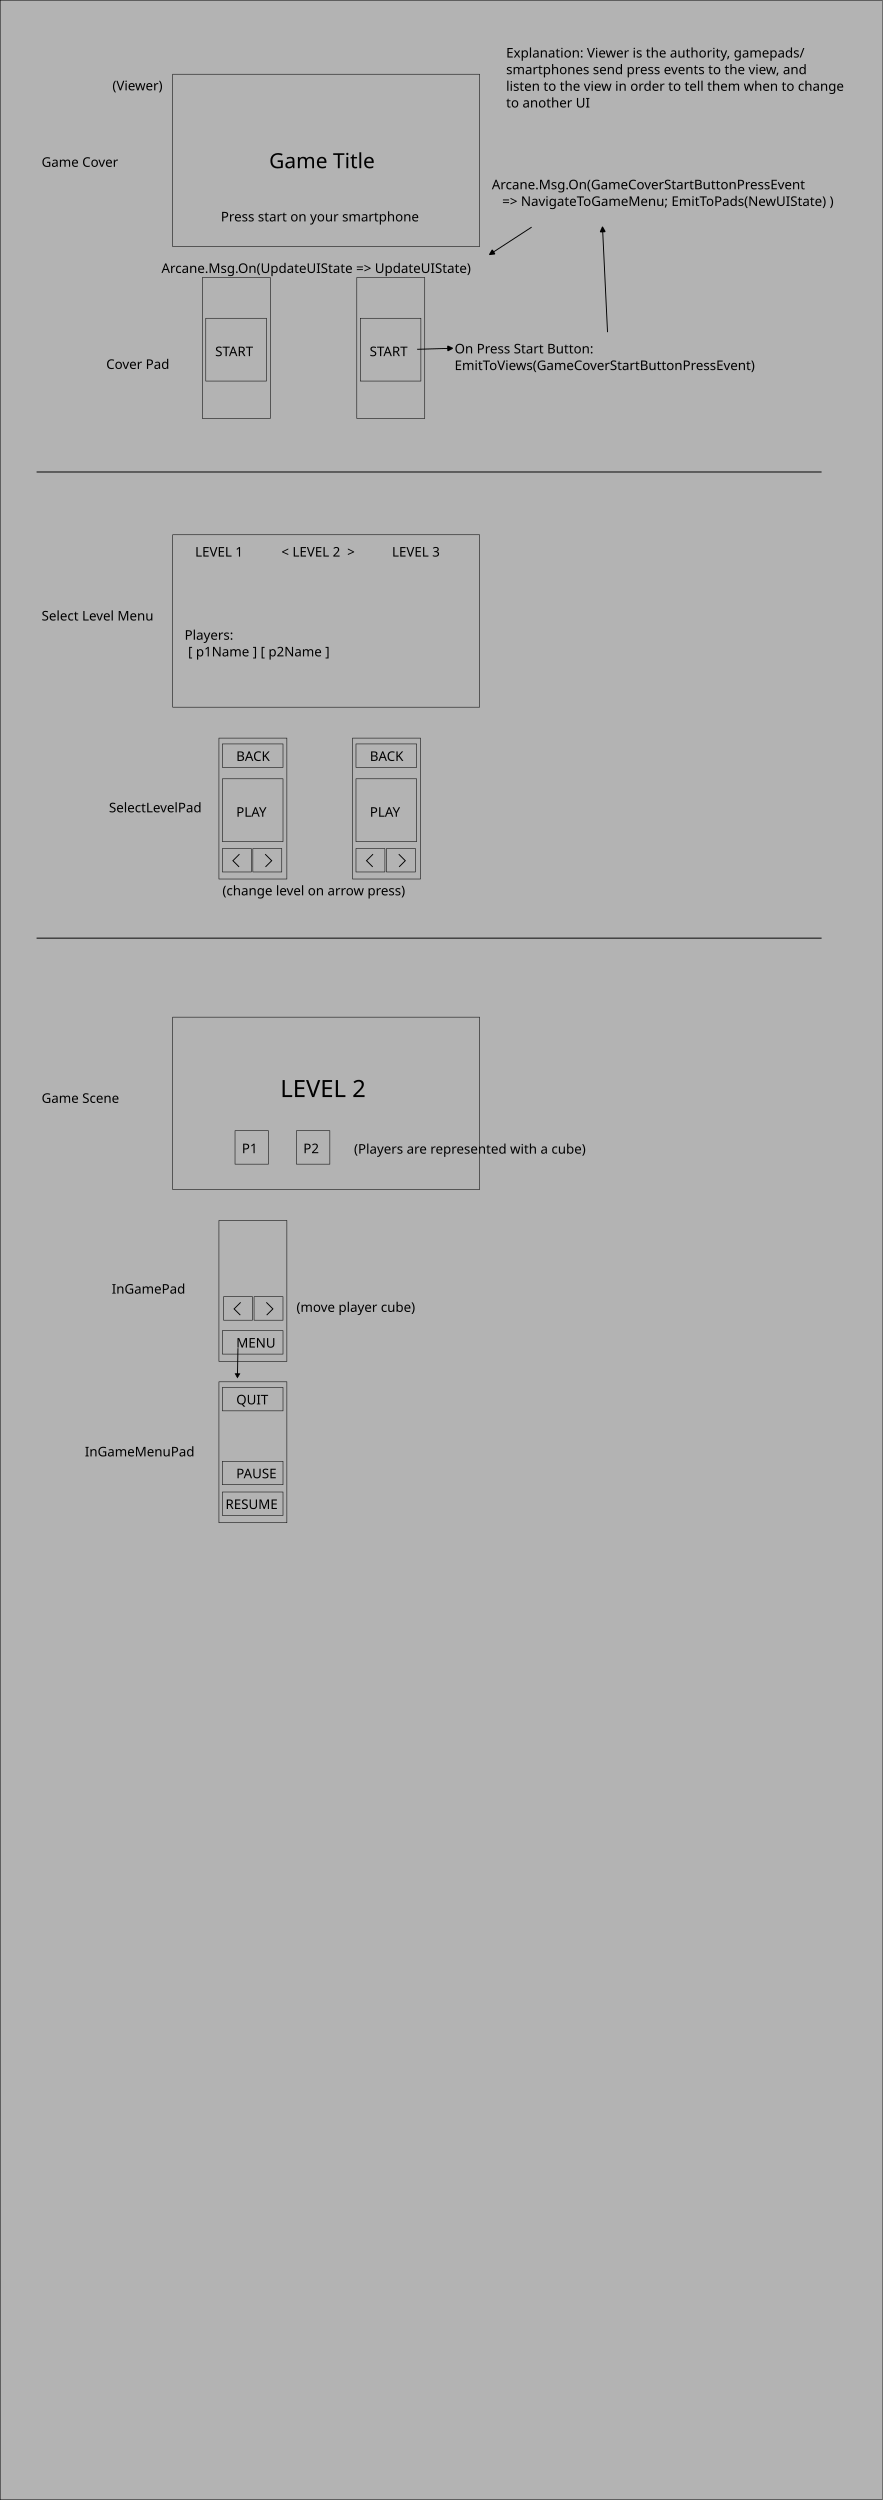
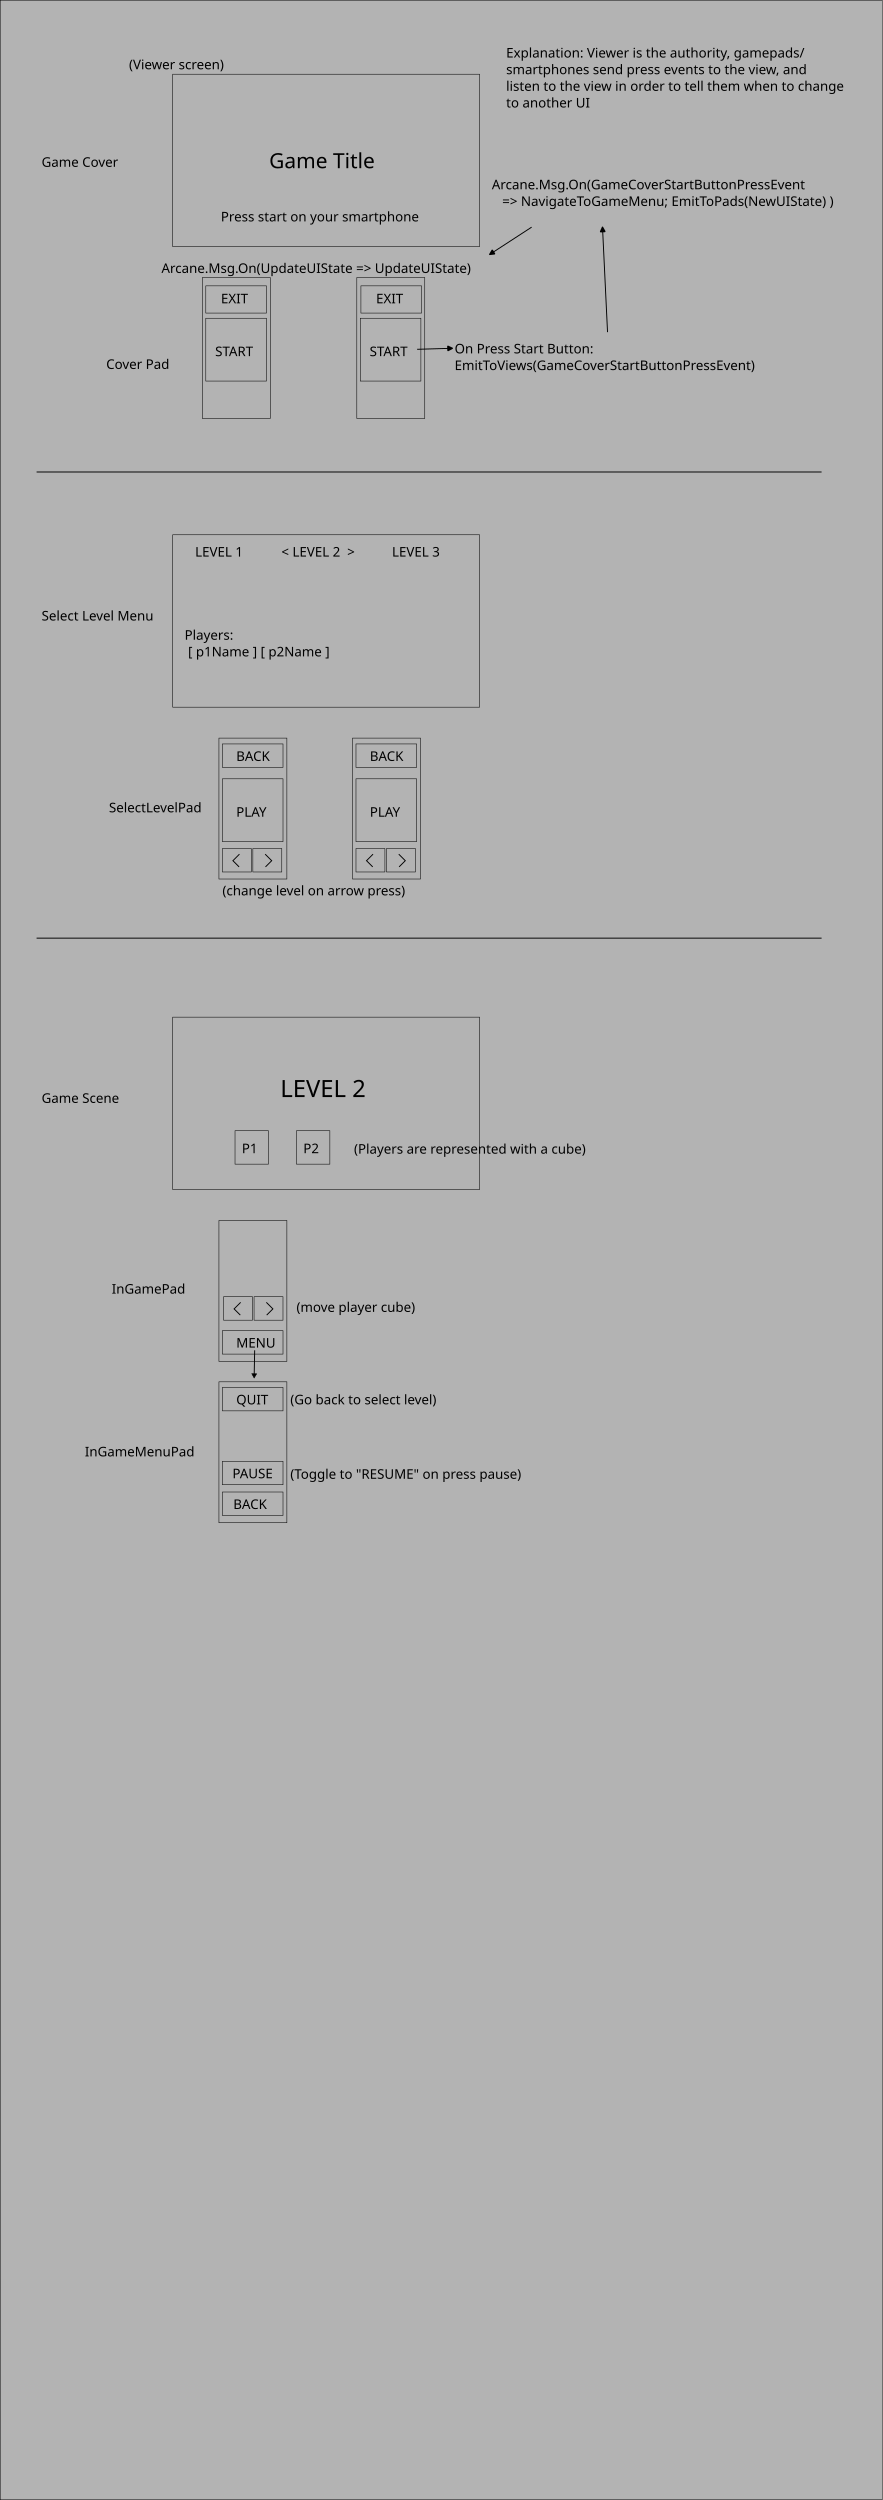
<svg xmlns="http://www.w3.org/2000/svg" width="467.56mm" height="1324.425mm" viewBox="0 0 467.56 1324.426" version="1.1" id="svg1">
  <defs id="defs1">
    <marker style="overflow:visible" id="Triangle" refX="0" refY="0" orient="auto-start-reverse" markerWidth="1" markerHeight="1" viewBox="0 0 1 1" preserveAspectRatio="xMidYMid">
      <path transform="scale(0.5)" style="fill:context-stroke;fill-rule:evenodd;stroke:context-stroke;stroke-width:1pt" d="M 5.77,0 -2.88,5 V -5 Z" id="path135" />
    </marker>
    <marker style="overflow:visible" id="RoundedArrow" refX="0" refY="0" orient="auto-start-reverse" markerWidth="1" markerHeight="1" viewBox="0 0 1 1" preserveAspectRatio="xMidYMid">
      <path transform="scale(0.7)" d="m -0.211,-4.106 6.422,3.211 a 1,1 90 0 1 0,1.789 L -0.211,4.106 A 1.236,1.236 31.717 0 1 -2,3 v -6 a 1.236,1.236 148.283 0 1 1.789,-1.106 z" style="fill:context-stroke;fill-rule:evenodd;stroke:none" id="path8" />
    </marker>
    <rect x="405.169" y="735.23" width="136.573" height="53.157" id="rect6" />
  </defs>
  <g id="layer1" transform="translate(-250.8324,-3.880362)">
    <rect style="font-variation-settings:normal;opacity:1;vector-effect:none;fill:#b3b3b3;fill-opacity:1;fill-rule:evenodd;stroke:#000000;stroke-width:0.276;stroke-linecap:butt;stroke-linejoin:miter;stroke-miterlimit:4;stroke-dasharray:none;stroke-dashoffset:0;stroke-opacity:1;-inkscape-stroke:none;stop-color:#000000;stop-opacity:1" id="rect2" width="467.284" height="1324.149" x="250.97" y="4.018" />
    <rect style="font-variation-settings:normal;opacity:1;vector-effect:none;fill:none;fill-opacity:1;fill-rule:evenodd;stroke:#000000;stroke-width:0.276;stroke-linecap:butt;stroke-linejoin:miter;stroke-miterlimit:4;stroke-dasharray:none;stroke-dashoffset:0;stroke-opacity:1;-inkscape-stroke:none;stop-color:#000000;stop-opacity:1" id="rect3" width="162.565" height="91.328" x="342.323" y="43.192" />
    <text xml:space="preserve" style="font-size:7.056px;line-height:normal;font-family:sans-serif;text-decoration-color:#000000;fill:#000000;stroke-width:0.265;-inkscape-stroke:none;stop-color:#000000" x="272.863" y="92.258" id="text3">
      <tspan id="tspan3" style="stroke-width:0.265" x="272.863" y="92.258">Game Cover</tspan>
    </text>
    <text xml:space="preserve" style="font-size:11.1px;line-height:normal;font-family:sans-serif;text-decoration-color:#000000;fill:#000000;stroke-width:0.265;-inkscape-stroke:none;stop-color:#000000" x="393.407" y="92.994" id="text4">
      <tspan id="tspan4" style="stroke-width:0.265" x="393.407" y="92.994">Game Title</tspan>
    </text>
    <text xml:space="preserve" style="font-size:7.056px;line-height:normal;font-family:sans-serif;text-decoration-color:#000000;fill:#000000;stroke-width:0.265;-inkscape-stroke:none;stop-color:#000000" x="367.824" y="121.171" id="text5">
      <tspan id="tspan5" style="stroke-width:0.265" x="367.824" y="121.171">Press start on your smartphone</tspan>
    </text>
    <rect style="font-variation-settings:normal;opacity:1;vector-effect:none;fill:none;fill-opacity:1;fill-rule:evenodd;stroke:#000000;stroke-width:0.276;stroke-linecap:butt;stroke-linejoin:miter;stroke-miterlimit:4;stroke-dasharray:none;stroke-dashoffset:0;stroke-opacity:1;-inkscape-stroke:none;stop-color:#000000;stop-opacity:1" id="rect5" width="35.997" height="74.653" x="358.033" y="150.906" />
    <text xml:space="preserve" transform="matrix(0.2645833,0,0,0.2645833,250.8324,3.149734)" id="text6" style="font-size:26.667px;line-height:normal;font-family:sans-serif;text-decoration-color:#000000;white-space:pre;shape-inside:url(#rect6);display:inline;fill:#000000;stroke-width:1;-inkscape-stroke:none;stop-color:#000000" />
    <rect style="font-variation-settings:normal;opacity:1;vector-effect:none;fill:none;fill-opacity:1;fill-rule:evenodd;stroke:#000000;stroke-width:0.276;stroke-linecap:butt;stroke-linejoin:miter;stroke-miterlimit:4;stroke-dasharray:none;stroke-dashoffset:0;stroke-opacity:1;-inkscape-stroke:none;stop-color:#000000;stop-opacity:1" id="rect7" width="32.116" height="33.282" x="359.86" y="172.473" />
    <text xml:space="preserve" style="font-size:7.056px;line-height:normal;font-family:sans-serif;text-decoration-color:#000000;fill:#000000;stroke-width:0.265;-inkscape-stroke:none;stop-color:#000000" x="364.81" y="192.565" id="text7">
      <tspan id="tspan7" style="stroke-width:0.265" x="364.81" y="192.565">START</tspan>
    </text>
    <rect style="font-variation-settings:normal;opacity:1;vector-effect:none;fill:none;fill-opacity:1;fill-rule:evenodd;stroke:#000000;stroke-width:0.276;stroke-linecap:butt;stroke-linejoin:miter;stroke-miterlimit:4;stroke-dasharray:none;stroke-dashoffset:0;stroke-opacity:1;-inkscape-stroke:none;stop-color:#000000;stop-opacity:1" id="rect8" width="35.997" height="74.653" x="439.864" y="150.906" />
    <rect style="font-variation-settings:normal;opacity:1;vector-effect:none;fill:none;fill-opacity:1;fill-rule:evenodd;stroke:#000000;stroke-width:0.276;stroke-linecap:butt;stroke-linejoin:miter;stroke-miterlimit:4;stroke-dasharray:none;stroke-dashoffset:0;stroke-opacity:1;-inkscape-stroke:none;stop-color:#000000;stop-opacity:1" id="rect9" width="32.116" height="33.282" x="441.69" y="172.473" />
    <text xml:space="preserve" style="font-size:7.056px;line-height:normal;font-family:sans-serif;text-decoration-color:#000000;fill:#000000;stroke-width:0.265;-inkscape-stroke:none;stop-color:#000000" x="446.641" y="192.565" id="text9">
      <tspan id="tspan9" style="stroke-width:0.265" x="446.641" y="192.565">START</tspan>
    </text>
    <rect style="font-variation-settings:normal;opacity:1;vector-effect:none;fill:none;fill-opacity:1;fill-rule:evenodd;stroke:#000000;stroke-width:0.276;stroke-linecap:butt;stroke-linejoin:miter;stroke-miterlimit:4;stroke-dasharray:none;stroke-dashoffset:0;stroke-opacity:1;-inkscape-stroke:none;stop-color:#000000;stop-opacity:1" id="rect10" width="162.565" height="91.328" x="342.323" y="287.191" />
    <rect style="font-variation-settings:normal;opacity:1;vector-effect:none;fill:none;fill-opacity:1;fill-rule:evenodd;stroke:#000000;stroke-width:0.276;stroke-linecap:butt;stroke-linejoin:miter;stroke-miterlimit:4;stroke-dasharray:none;stroke-dashoffset:0;stroke-opacity:1;-inkscape-stroke:none;stop-color:#000000;stop-opacity:1" id="rect11" width="35.997" height="74.653" x="366.816" y="394.905" />
    <rect style="font-variation-settings:normal;opacity:1;vector-effect:none;fill:none;fill-opacity:1;fill-rule:evenodd;stroke:#000000;stroke-width:0.276;stroke-linecap:butt;stroke-linejoin:miter;stroke-miterlimit:4;stroke-dasharray:none;stroke-dashoffset:0;stroke-opacity:1;-inkscape-stroke:none;stop-color:#000000;stop-opacity:1" id="rect12" width="32.116" height="33.282" x="368.643" y="416.472" />
    <text xml:space="preserve" style="font-size:7.056px;line-height:normal;font-family:sans-serif;text-decoration-color:#000000;fill:#000000;stroke-width:0.265;-inkscape-stroke:none;stop-color:#000000" x="375.968" y="436.564" id="text12">
      <tspan id="tspan12" style="stroke-width:0.265" x="375.968" y="436.564">PLAY</tspan>
    </text>
    <text xml:space="preserve" style="font-size:7.056px;line-height:normal;font-family:sans-serif;text-decoration-color:#000000;fill:#000000;stroke-width:0.265;-inkscape-stroke:none;stop-color:#000000" x="356.591" y="348.554" id="text15">
      <tspan id="tspan15" style="stroke-width:0.265" x="356.591" y="348.554" />
    </text>
    <text xml:space="preserve" style="font-size:7.056px;line-height:normal;font-family:sans-serif;text-decoration-color:#000000;fill:#000000;stroke-width:0.265;-inkscape-stroke:none;stop-color:#000000" x="272.863" y="332.604" id="text16">
      <tspan id="tspan16" style="stroke-width:0.265" x="272.863" y="332.604">Select Level Menu</tspan>
    </text>
    <text xml:space="preserve" style="font-size:7.056px;line-height:normal;font-family:sans-serif;text-decoration-color:#000000;fill:#000000;stroke-width:0.265;-inkscape-stroke:none;stop-color:#000000" x="348.621" y="342.799" id="text17">
      <tspan id="tspan17" style="stroke-width:0.265" x="348.621" y="342.799">Players: </tspan>
      <tspan style="stroke-width:0.265" x="348.621" y="351.619" id="tspan19"> [ p1Name ] [ p2Name ]</tspan>
    </text>
    <rect style="font-variation-settings:normal;opacity:1;vector-effect:none;fill:none;fill-opacity:1;fill-rule:evenodd;stroke:#000000;stroke-width:0.276;stroke-linecap:butt;stroke-linejoin:miter;stroke-miterlimit:4;stroke-dasharray:none;stroke-dashoffset:0;stroke-opacity:1;-inkscape-stroke:none;stop-color:#000000;stop-opacity:1" id="rect20" width="15.326" height="12.422" x="368.643" y="453.405" />
    <text xml:space="preserve" style="font-size:7.056px;line-height:normal;font-family:sans-serif;text-decoration-color:#000000;fill:#000000;stroke-width:0.265;-inkscape-stroke:none;stop-color:#000000" x="398.051" y="298.735" id="text23">
      <tspan style="stroke-width:0.265" x="398.051" y="298.735" id="tspan37"> &lt; LEVEL 2  &gt;</tspan>
    </text>
    <rect style="font-variation-settings:normal;opacity:1;vector-effect:none;fill:none;fill-opacity:1;fill-rule:evenodd;stroke:#000000;stroke-width:0.276;stroke-linecap:butt;stroke-linejoin:miter;stroke-miterlimit:4;stroke-dasharray:none;stroke-dashoffset:0;stroke-opacity:1;-inkscape-stroke:none;stop-color:#000000;stop-opacity:1" id="rect28" width="32.116" height="12.422" x="368.643" y="397.996" />
    <text xml:space="preserve" style="font-size:7.056px;line-height:normal;font-family:sans-serif;text-decoration-color:#000000;fill:#000000;stroke-width:0.265;-inkscape-stroke:none;stop-color:#000000" x="375.968" y="406.987" id="text28">
      <tspan id="tspan28" style="stroke-width:0.265" x="375.968" y="406.987">BACK</tspan>
    </text>
    <rect style="font-variation-settings:normal;opacity:1;vector-effect:none;fill:none;fill-opacity:1;fill-rule:evenodd;stroke:#000000;stroke-width:0.276;stroke-linecap:butt;stroke-linejoin:miter;stroke-miterlimit:4;stroke-dasharray:none;stroke-dashoffset:0;stroke-opacity:1;-inkscape-stroke:none;stop-color:#000000;stop-opacity:1" id="rect29" width="15.326" height="12.422" x="384.788" y="453.405" />
    <text xml:space="preserve" style="font-size:7.056px;line-height:normal;font-family:sans-serif;text-decoration-color:#000000;fill:#000000;stroke-width:0.265;-inkscape-stroke:none;stop-color:#000000" x="368.661" y="478.21" id="text35">
      <tspan style="stroke-width:0.265" x="368.661" y="478.21" id="tspan36">(change level on arrow press)</tspan>
    </text>
    <text xml:space="preserve" style="font-size:7.056px;line-height:normal;font-family:sans-serif;text-decoration-color:#000000;fill:#000000;stroke-width:0.265;-inkscape-stroke:none;stop-color:#000000" x="354.195" y="298.735" id="text38">
      <tspan style="stroke-width:0.265" x="354.195" y="298.735" id="tspan38">LEVEL 1</tspan>
    </text>
    <text xml:space="preserve" style="font-size:7.056px;line-height:normal;font-family:sans-serif;text-decoration-color:#000000;fill:#000000;stroke-width:0.265;-inkscape-stroke:none;stop-color:#000000" x="458.492" y="298.735" id="text39">
      <tspan style="stroke-width:0.265" x="458.492" y="298.735" id="tspan39">LEVEL 3</tspan>
    </text>
    <text xml:space="preserve" style="font-size:7.056px;line-height:normal;font-family:sans-serif;text-decoration-color:#000000;fill:#000000;stroke-width:0.265;-inkscape-stroke:none;stop-color:#000000" x="491.657" y="191.111" id="text40">
      <tspan id="tspan40" style="stroke-width:0.265" x="491.657" y="191.111">On Press Start Button:</tspan>
      <tspan style="stroke-width:0.265" x="491.657" y="199.93" id="tspan75">EmitToViews(GameCoverStartButtonPressEvent)</tspan>
    </text>
    <text xml:space="preserve" style="font-size:7.056px;line-height:normal;font-family:sans-serif;text-decoration-color:#000000;fill:#000000;stroke-width:0.265;-inkscape-stroke:none;stop-color:#000000" x="511.384" y="104.166" id="text41">
      <tspan style="stroke-width:0.265" x="511.384" y="104.166" id="tspan42">Arcane.Msg.On(GameCoverStartButtonPressEvent </tspan>
      <tspan style="stroke-width:0.265" x="511.384" y="112.985" id="tspan43">   =&gt; NavigateToGameMenu; EmitToPads(NewUIState) )</tspan>
    </text>
    <path style="fill:#b3b3b3;stroke:#000000;stroke-width:0.5;stroke-linecap:square" d="m 377.322,462.958 -3.105,-3.105 3.288,-3.288" id="path45" />
    <path style="fill:#b3b3b3;stroke:#000000;stroke-width:0.5;stroke-linecap:square" d="m 391.661,462.958 3.105,-3.105 -3.288,-3.288" id="path46" />
    <rect style="font-variation-settings:normal;vector-effect:none;fill:none;fill-opacity:1;fill-rule:evenodd;stroke:#000000;stroke-width:0.276;stroke-linecap:butt;stroke-linejoin:miter;stroke-miterlimit:4;stroke-dasharray:none;stroke-dashoffset:0;stroke-opacity:1;-inkscape-stroke:none;stop-color:#000000" id="rect20-4" width="15.326" height="12.422" x="369.277" y="690.852" />
    <rect style="font-variation-settings:normal;vector-effect:none;fill:none;fill-opacity:1;fill-rule:evenodd;stroke:#000000;stroke-width:0.276;stroke-linecap:butt;stroke-linejoin:miter;stroke-miterlimit:4;stroke-dasharray:none;stroke-dashoffset:0;stroke-opacity:1;-inkscape-stroke:none;stop-color:#000000" id="rect29-2" width="15.326" height="12.422" x="385.422" y="690.852" />
    <path style="fill:#b3b3b3;stroke:#000000;stroke-width:0.5;stroke-linecap:square" d="m 377.956,700.404 -3.105,-3.105 3.288,-3.288" id="path45-2" />
    <path style="fill:#b3b3b3;stroke:#000000;stroke-width:0.5;stroke-linecap:square" d="m 392.295,700.404 3.105,-3.105 -3.288,-3.288" id="path46-6" />
    <rect style="font-variation-settings:normal;opacity:1;vector-effect:none;fill:none;fill-opacity:1;fill-rule:evenodd;stroke:#000000;stroke-width:0.276;stroke-linecap:butt;stroke-linejoin:miter;stroke-miterlimit:4;stroke-dasharray:none;stroke-dashoffset:0;stroke-opacity:1;-inkscape-stroke:none;stop-color:#000000;stop-opacity:1" id="rect46" width="35.997" height="74.653" x="437.595" y="394.905" />
    <rect style="font-variation-settings:normal;opacity:1;vector-effect:none;fill:none;fill-opacity:1;fill-rule:evenodd;stroke:#000000;stroke-width:0.276;stroke-linecap:butt;stroke-linejoin:miter;stroke-miterlimit:4;stroke-dasharray:none;stroke-dashoffset:0;stroke-opacity:1;-inkscape-stroke:none;stop-color:#000000;stop-opacity:1" id="rect47" width="32.116" height="33.282" x="439.421" y="416.472" />
    <text xml:space="preserve" style="font-size:7.056px;line-height:normal;font-family:sans-serif;text-decoration-color:#000000;fill:#000000;stroke-width:0.265;-inkscape-stroke:none;stop-color:#000000" x="446.746" y="436.564" id="text47">
      <tspan id="tspan47" style="stroke-width:0.265" x="446.746" y="436.564">PLAY</tspan>
    </text>
    <rect style="font-variation-settings:normal;opacity:1;vector-effect:none;fill:none;fill-opacity:1;fill-rule:evenodd;stroke:#000000;stroke-width:0.276;stroke-linecap:butt;stroke-linejoin:miter;stroke-miterlimit:4;stroke-dasharray:none;stroke-dashoffset:0;stroke-opacity:1;-inkscape-stroke:none;stop-color:#000000;stop-opacity:1" id="rect48" width="15.326" height="12.422" x="439.421" y="453.405" />
    <rect style="font-variation-settings:normal;opacity:1;vector-effect:none;fill:none;fill-opacity:1;fill-rule:evenodd;stroke:#000000;stroke-width:0.276;stroke-linecap:butt;stroke-linejoin:miter;stroke-miterlimit:4;stroke-dasharray:none;stroke-dashoffset:0;stroke-opacity:1;-inkscape-stroke:none;stop-color:#000000;stop-opacity:1" id="rect49" width="32.116" height="12.422" x="439.421" y="397.996" />
    <text xml:space="preserve" style="font-size:7.056px;line-height:normal;font-family:sans-serif;text-decoration-color:#000000;fill:#000000;stroke-width:0.265;-inkscape-stroke:none;stop-color:#000000" x="446.746" y="406.987" id="text49">
      <tspan id="tspan49" style="stroke-width:0.265" x="446.746" y="406.987">BACK</tspan>
    </text>
    <rect style="font-variation-settings:normal;opacity:1;vector-effect:none;fill:none;fill-opacity:1;fill-rule:evenodd;stroke:#000000;stroke-width:0.276;stroke-linecap:butt;stroke-linejoin:miter;stroke-miterlimit:4;stroke-dasharray:none;stroke-dashoffset:0;stroke-opacity:1;-inkscape-stroke:none;stop-color:#000000;stop-opacity:1" id="rect50" width="15.326" height="12.422" x="455.566" y="453.405" />
    <path style="fill:#b3b3b3;stroke:#000000;stroke-width:0.5;stroke-linecap:square" d="m 448.101,462.958 -3.105,-3.105 3.288,-3.288" id="path50" />
    <path style="fill:#b3b3b3;stroke:#000000;stroke-width:0.5;stroke-linecap:square" d="m 462.439,462.958 3.105,-3.105 -3.288,-3.288" id="path51" />
    <path style="fill:#b3b3b3;stroke:#000000;stroke-width:0.5;stroke-linecap:square" d="M 270.464,253.93 H 685.836" id="path68" />
    <path style="fill:#b3b3b3;stroke:#000000;stroke-width:0.5;stroke-linecap:square" d="M 270.464,500.88 H 685.836" id="path69" />
    <path style="fill:#b3b3b3;stroke:#000000;stroke-width:0.5;stroke-linecap:square;marker-end:url(#RoundedArrow)" d="m 572.674,179.596 -2.557,-53.336" id="path70" />
    <path style="fill:#b3b3b3;stroke:#000000;stroke-width:0.5;stroke-linecap:square;marker-end:url(#RoundedArrow)" d="m 532.268,124.345 -20.31,13.216" id="path71" />
    <text xml:space="preserve" style="font-size:7.056px;line-height:normal;font-family:sans-serif;text-decoration-color:#000000;fill:#000000;stroke-width:0.265;-inkscape-stroke:none;stop-color:#000000" x="336.373" y="148.475" id="text72">
      <tspan style="stroke-width:0.265" x="336.373" y="148.475" id="tspan72">Arcane.Msg.On(UpdateUIState =&gt; UpdateUIState)</tspan>
    </text>
    <path style="fill:#b3b3b3;stroke:#000000;stroke-width:0.5;stroke-linecap:square;marker-end:url(#RoundedArrow)" d="m 472.08,188.924 16.371,-0.475" id="path73" />
    <text xml:space="preserve" style="font-size:7.056px;line-height:normal;font-family:sans-serif;text-decoration-color:#000000;white-space:pre;inline-size:192.769;display:inline;fill:#000000;stroke-width:0.265;-inkscape-stroke:none;stop-color:#000000" x="518.964" y="34.362" id="text73">
-       <tspan x="518.964" y="34.362" id="tspan1">Explanation: Viewer is the authority, gamepads/</tspan>
-       <tspan x="518.964" y="43.181" id="tspan2">smartphones send press events to the view, and </tspan>
-       <tspan x="518.964" y="52.001" id="tspan6">listen to the view in order to tell them when to change </tspan>
-       <tspan x="518.964" y="60.82" id="tspan8">to another UI</tspan>
+       <tspan x="518.964" y="34.362" id="tspan2">Explanation: Viewer is the authority, gamepads/</tspan>
+       <tspan x="518.964" y="43.181" id="tspan8">smartphones send press events to the view, and </tspan>
+       <tspan x="518.964" y="52.001" id="tspan18">listen to the view in order to tell them when to change </tspan>
+       <tspan x="518.964" y="60.82" id="tspan20">to another UI</tspan>
    </text>
-     <text xml:space="preserve" style="font-size:7.056px;line-height:normal;font-family:sans-serif;text-decoration-color:#000000;fill:#000000;stroke-width:0.265;-inkscape-stroke:none;stop-color:#000000" x="310.379" y="51.736" id="text76">
-       <tspan id="tspan76" style="stroke-width:0.265" x="310.379" y="51.736">(Viewer)</tspan>
+     <text xml:space="preserve" style="font-size:7.056px;line-height:normal;font-family:sans-serif;text-decoration-color:#000000;fill:#000000;stroke-width:0.265;-inkscape-stroke:none;stop-color:#000000" x="319.171" y="40.568" id="text76">
+       <tspan id="tspan76" style="stroke-width:0.265" x="319.171" y="40.568">(Viewer screen)</tspan>
    </text>
    <text xml:space="preserve" style="font-size:7.056px;line-height:normal;font-family:sans-serif;text-decoration-color:#000000;fill:#000000;stroke-width:0.265;-inkscape-stroke:none;stop-color:#000000" x="307.091" y="199.323" id="text77">
      <tspan style="stroke-width:0.265" x="307.091" y="199.323" id="tspan97">Cover Pad</tspan>
    </text>
    <rect style="font-variation-settings:normal;opacity:1;vector-effect:none;fill:none;fill-opacity:1;fill-rule:evenodd;stroke:#000000;stroke-width:0.276;stroke-linecap:butt;stroke-linejoin:miter;stroke-miterlimit:4;stroke-dasharray:none;stroke-dashoffset:0;stroke-opacity:1;-inkscape-stroke:none;stop-color:#000000;stop-opacity:1" id="rect77" width="162.565" height="91.328" x="342.323" y="542.733" />
    <rect style="font-variation-settings:normal;opacity:1;vector-effect:none;fill:none;fill-opacity:1;fill-rule:evenodd;stroke:#000000;stroke-width:0.276;stroke-linecap:butt;stroke-linejoin:miter;stroke-miterlimit:4;stroke-dasharray:none;stroke-dashoffset:0;stroke-opacity:1;-inkscape-stroke:none;stop-color:#000000;stop-opacity:1" id="rect78" width="35.997" height="74.653" x="366.816" y="650.448" />
    <text xml:space="preserve" style="font-size:7.056px;line-height:normal;font-family:sans-serif;text-decoration-color:#000000;fill:#000000;stroke-width:0.265;-inkscape-stroke:none;stop-color:#000000" x="272.863" y="588.146" id="text80">
      <tspan id="tspan80" style="stroke-width:0.265" x="272.863" y="588.146">Game Scene</tspan>
    </text>
    <text xml:space="preserve" style="font-size:12.605px;line-height:normal;font-family:sans-serif;text-decoration-color:#000000;fill:#000000;stroke-width:0.265;-inkscape-stroke:none;stop-color:#000000" x="399.333" y="585.065" id="text83">
      <tspan style="stroke-width:0.265" x="399.333" y="585.065" id="tspan83">LEVEL 2</tspan>
    </text>
    <rect style="font-variation-settings:normal;opacity:1;vector-effect:none;fill:none;fill-opacity:1;fill-rule:evenodd;stroke:#000000;stroke-width:0.276;stroke-linecap:butt;stroke-linejoin:miter;stroke-miterlimit:4;stroke-dasharray:none;stroke-dashoffset:0;stroke-opacity:1;-inkscape-stroke:none;stop-color:#000000;stop-opacity:1" id="rect83" width="32.116" height="12.422" x="368.643" y="708.818" />
    <text xml:space="preserve" style="font-size:7.056px;line-height:normal;font-family:sans-serif;text-decoration-color:#000000;fill:#000000;stroke-width:0.265;-inkscape-stroke:none;stop-color:#000000" x="375.968" y="717.809" id="text84">
      <tspan id="tspan84" style="stroke-width:0.265" x="375.968" y="717.809">MENU</tspan>
    </text>
    <text xml:space="preserve" style="font-size:7.056px;line-height:normal;font-family:sans-serif;text-decoration-color:#000000;fill:#000000;stroke-width:0.265;-inkscape-stroke:none;stop-color:#000000" x="308.552" y="434.22" id="text98">
      <tspan id="tspan98" style="stroke-width:0.265" x="308.552" y="434.22">SelectLevelPad</tspan>
    </text>
    <rect style="font-variation-settings:normal;opacity:1;vector-effect:none;fill:none;fill-opacity:1;fill-rule:evenodd;stroke:#000000;stroke-width:0.276;stroke-linecap:butt;stroke-linejoin:miter;stroke-miterlimit:4;stroke-dasharray:none;stroke-dashoffset:0;stroke-opacity:1;-inkscape-stroke:none;stop-color:#000000;stop-opacity:1" id="rect99" width="35.997" height="74.653" x="366.816" y="735.931" />
    <rect style="font-variation-settings:normal;opacity:1;vector-effect:none;fill:none;fill-opacity:1;fill-rule:evenodd;stroke:#000000;stroke-width:0.276;stroke-linecap:butt;stroke-linejoin:miter;stroke-miterlimit:4;stroke-dasharray:none;stroke-dashoffset:0;stroke-opacity:1;-inkscape-stroke:none;stop-color:#000000;stop-opacity:1" id="rect100" width="32.116" height="12.422" x="368.643" y="794.302" />
-     <text xml:space="preserve" style="font-size:7.056px;line-height:normal;font-family:sans-serif;text-decoration-color:#000000;fill:#000000;stroke-width:0.265;-inkscape-stroke:none;stop-color:#000000" x="370.285" y="803.292" id="text100">
-       <tspan id="tspan100" style="stroke-width:0.265" x="370.285" y="803.292">RESUME</tspan>
+     <text xml:space="preserve" style="font-size:7.056px;line-height:normal;font-family:sans-serif;text-decoration-color:#000000;fill:#000000;stroke-width:0.265;-inkscape-stroke:none;stop-color:#000000" x="374.418" y="803.292" id="text100">
+       <tspan id="tspan100" style="stroke-width:0.265" x="374.418" y="803.292">BACK</tspan>
    </text>
    <text xml:space="preserve" style="font-size:7.056px;line-height:normal;font-family:sans-serif;text-decoration-color:#000000;fill:#000000;stroke-width:0.265;-inkscape-stroke:none;stop-color:#000000" x="310.013" y="689.209" id="text101">
      <tspan id="tspan101" style="stroke-width:0.265" x="310.013" y="689.209">InGamePad</tspan>
    </text>
    <text xml:space="preserve" style="font-size:7.056px;line-height:normal;font-family:sans-serif;text-decoration-color:#000000;fill:#000000;stroke-width:0.265;-inkscape-stroke:none;stop-color:#000000" x="295.766" y="775.423" id="text102">
      <tspan id="tspan102" style="stroke-width:0.265" x="295.766" y="775.423">InGameMenuPad</tspan>
    </text>
    <rect style="font-variation-settings:normal;opacity:1;vector-effect:none;fill:none;fill-opacity:1;fill-rule:evenodd;stroke:#000000;stroke-width:0.276;stroke-linecap:butt;stroke-linejoin:miter;stroke-miterlimit:4;stroke-dasharray:none;stroke-dashoffset:0;stroke-opacity:1;-inkscape-stroke:none;stop-color:#000000;stop-opacity:1" id="rect102" width="32.116" height="12.422" x="368.643" y="778.028" />
-     <text xml:space="preserve" style="font-size:7.056px;line-height:normal;font-family:sans-serif;text-decoration-color:#000000;fill:#000000;stroke-width:0.265;-inkscape-stroke:none;stop-color:#000000" x="375.968" y="787.018" id="text103">
-       <tspan id="tspan103" style="stroke-width:0.265" x="375.968" y="787.018">PAUSE</tspan>
+     <text xml:space="preserve" style="font-size:7.056px;line-height:normal;font-family:sans-serif;text-decoration-color:#000000;fill:#000000;stroke-width:0.265;-inkscape-stroke:none;stop-color:#000000" x="373.958" y="787.018" id="text103">
+       <tspan id="tspan103" style="stroke-width:0.265" x="373.958" y="787.018">PAUSE</tspan>
    </text>
    <rect style="font-variation-settings:normal;opacity:1;vector-effect:none;fill:none;fill-opacity:1;fill-rule:evenodd;stroke:#000000;stroke-width:0.276;stroke-linecap:butt;stroke-linejoin:miter;stroke-miterlimit:4;stroke-dasharray:none;stroke-dashoffset:0;stroke-opacity:1;-inkscape-stroke:none;stop-color:#000000;stop-opacity:1" id="rect103" width="17.695" height="17.695" x="375.341" y="602.915" />
    <text xml:space="preserve" style="font-size:7.056px;line-height:normal;font-family:sans-serif;text-decoration-color:#000000;fill:#000000;stroke-width:0.265;-inkscape-stroke:none;stop-color:#000000" x="378.957" y="614.797" id="text104">
      <tspan id="tspan104" style="stroke-width:0.265" x="378.957" y="614.797">P1</tspan>
    </text>
    <rect style="font-variation-settings:normal;opacity:1;vector-effect:none;fill:none;fill-opacity:1;fill-rule:evenodd;stroke:#000000;stroke-width:0.276;stroke-linecap:butt;stroke-linejoin:miter;stroke-miterlimit:4;stroke-dasharray:none;stroke-dashoffset:0;stroke-opacity:1;-inkscape-stroke:none;stop-color:#000000;stop-opacity:1" id="rect104" width="17.695" height="17.695" x="407.888" y="602.915" />
    <text xml:space="preserve" style="font-size:7.056px;line-height:normal;font-family:sans-serif;text-decoration-color:#000000;fill:#000000;stroke-width:0.265;-inkscape-stroke:none;stop-color:#000000" x="411.505" y="614.797" id="text105">
      <tspan id="tspan105" style="stroke-width:0.265" x="411.505" y="614.797">P2</tspan>
    </text>
    <text xml:space="preserve" style="font-size:7.056px;line-height:normal;font-family:sans-serif;text-decoration-color:#000000;fill:#000000;stroke-width:0.265;-inkscape-stroke:none;stop-color:#000000" x="438.37" y="615.055" id="text106">
      <tspan id="tspan106" style="stroke-width:0.265" x="438.37" y="615.055">(Players are represented with a cube)</tspan>
    </text>
    <text xml:space="preserve" style="font-size:7.056px;line-height:normal;font-family:sans-serif;text-decoration-color:#000000;fill:#000000;stroke-width:0.265;-inkscape-stroke:none;stop-color:#000000" x="407.888" y="698.879" id="text107">
      <tspan id="tspan107" style="stroke-width:0.265" x="407.888" y="698.879">(move player cube)</tspan>
    </text>
-     <path style="fill:#b3b3b3;stroke:#000000;stroke-width:0.5;stroke-linecap:square;marker-end:url(#Triangle)" d="m 376.89,718.382 -0.258,13.949" id="path107" />
+     <path style="fill:#b3b3b3;stroke:#000000;stroke-width:0.5;stroke-linecap:square;marker-end:url(#Triangle)" d="m 385.749,719.478 -0.258,12.916" id="path107" />
    <rect style="font-variation-settings:normal;opacity:1;vector-effect:none;fill:none;fill-opacity:1;fill-rule:evenodd;stroke:#000000;stroke-width:0.276;stroke-linecap:butt;stroke-linejoin:miter;stroke-miterlimit:4;stroke-dasharray:none;stroke-dashoffset:0;stroke-opacity:1;-inkscape-stroke:none;stop-color:#000000;stop-opacity:1" id="rect107" width="32.116" height="12.422" x="368.643" y="738.893" />
    <text xml:space="preserve" style="font-size:7.056px;line-height:normal;font-family:sans-serif;text-decoration-color:#000000;fill:#000000;stroke-width:0.265;-inkscape-stroke:none;stop-color:#000000" x="375.968" y="747.883" id="text108">
      <tspan id="tspan108" style="stroke-width:0.265" x="375.968" y="747.883">QUIT</tspan>
    </text>
+     <text xml:space="preserve" style="font-size:7.056px;line-height:normal;font-family:sans-serif;text-decoration-color:#000000;fill:#000000;stroke-width:0.265;-inkscape-stroke:none;stop-color:#000000" x="404.629" y="747.842" id="text109">
+       <tspan id="tspan109" style="stroke-width:0.265" x="404.629" y="747.842">(Go back to select level)</tspan>
+     </text>
+     <text xml:space="preserve" style="font-size:7.056px;line-height:normal;font-family:sans-serif;text-decoration-color:#000000;fill:#000000;stroke-width:0.265;-inkscape-stroke:none;stop-color:#000000" x="404.629" y="787.295" id="text110">
+       <tspan id="tspan110" style="stroke-width:0.265" x="404.629" y="787.295">(Toggle to "RESUME" on press pause)</tspan>
+     </text>
+     <rect style="font-variation-settings:normal;opacity:1;vector-effect:none;fill:none;fill-opacity:1;fill-rule:evenodd;stroke:#000000;stroke-width:0.276;stroke-linecap:butt;stroke-linejoin:miter;stroke-miterlimit:4;stroke-dasharray:none;stroke-dashoffset:0;stroke-opacity:1;-inkscape-stroke:none;stop-color:#000000;stop-opacity:1" id="rect1" width="32.116" height="14.418" x="359.86" y="155.318" />
+     <text xml:space="preserve" style="font-size:7.056px;line-height:normal;font-family:sans-serif;text-decoration-color:#000000;fill:#000000;stroke-width:0.265;-inkscape-stroke:none;stop-color:#000000" x="367.876" y="164.563" id="text1">
+       <tspan id="tspan1" style="stroke-width:0.265" x="367.876" y="164.563">EXIT</tspan>
+     </text>
+     <rect style="font-variation-settings:normal;opacity:1;vector-effect:none;fill:none;fill-opacity:1;fill-rule:evenodd;stroke:#000000;stroke-width:0.276;stroke-linecap:butt;stroke-linejoin:miter;stroke-miterlimit:4;stroke-dasharray:none;stroke-dashoffset:0;stroke-opacity:1;-inkscape-stroke:none;stop-color:#000000;stop-opacity:1" id="rect4" width="32.116" height="14.418" x="442.036" y="155.318" />
+     <text xml:space="preserve" style="font-size:7.056px;line-height:normal;font-family:sans-serif;text-decoration-color:#000000;fill:#000000;stroke-width:0.265;-inkscape-stroke:none;stop-color:#000000" x="450.052" y="164.563" id="text8">
+       <tspan id="tspan6" style="stroke-width:0.265" x="450.052" y="164.563">EXIT</tspan>
+     </text>
  </g>
</svg>
